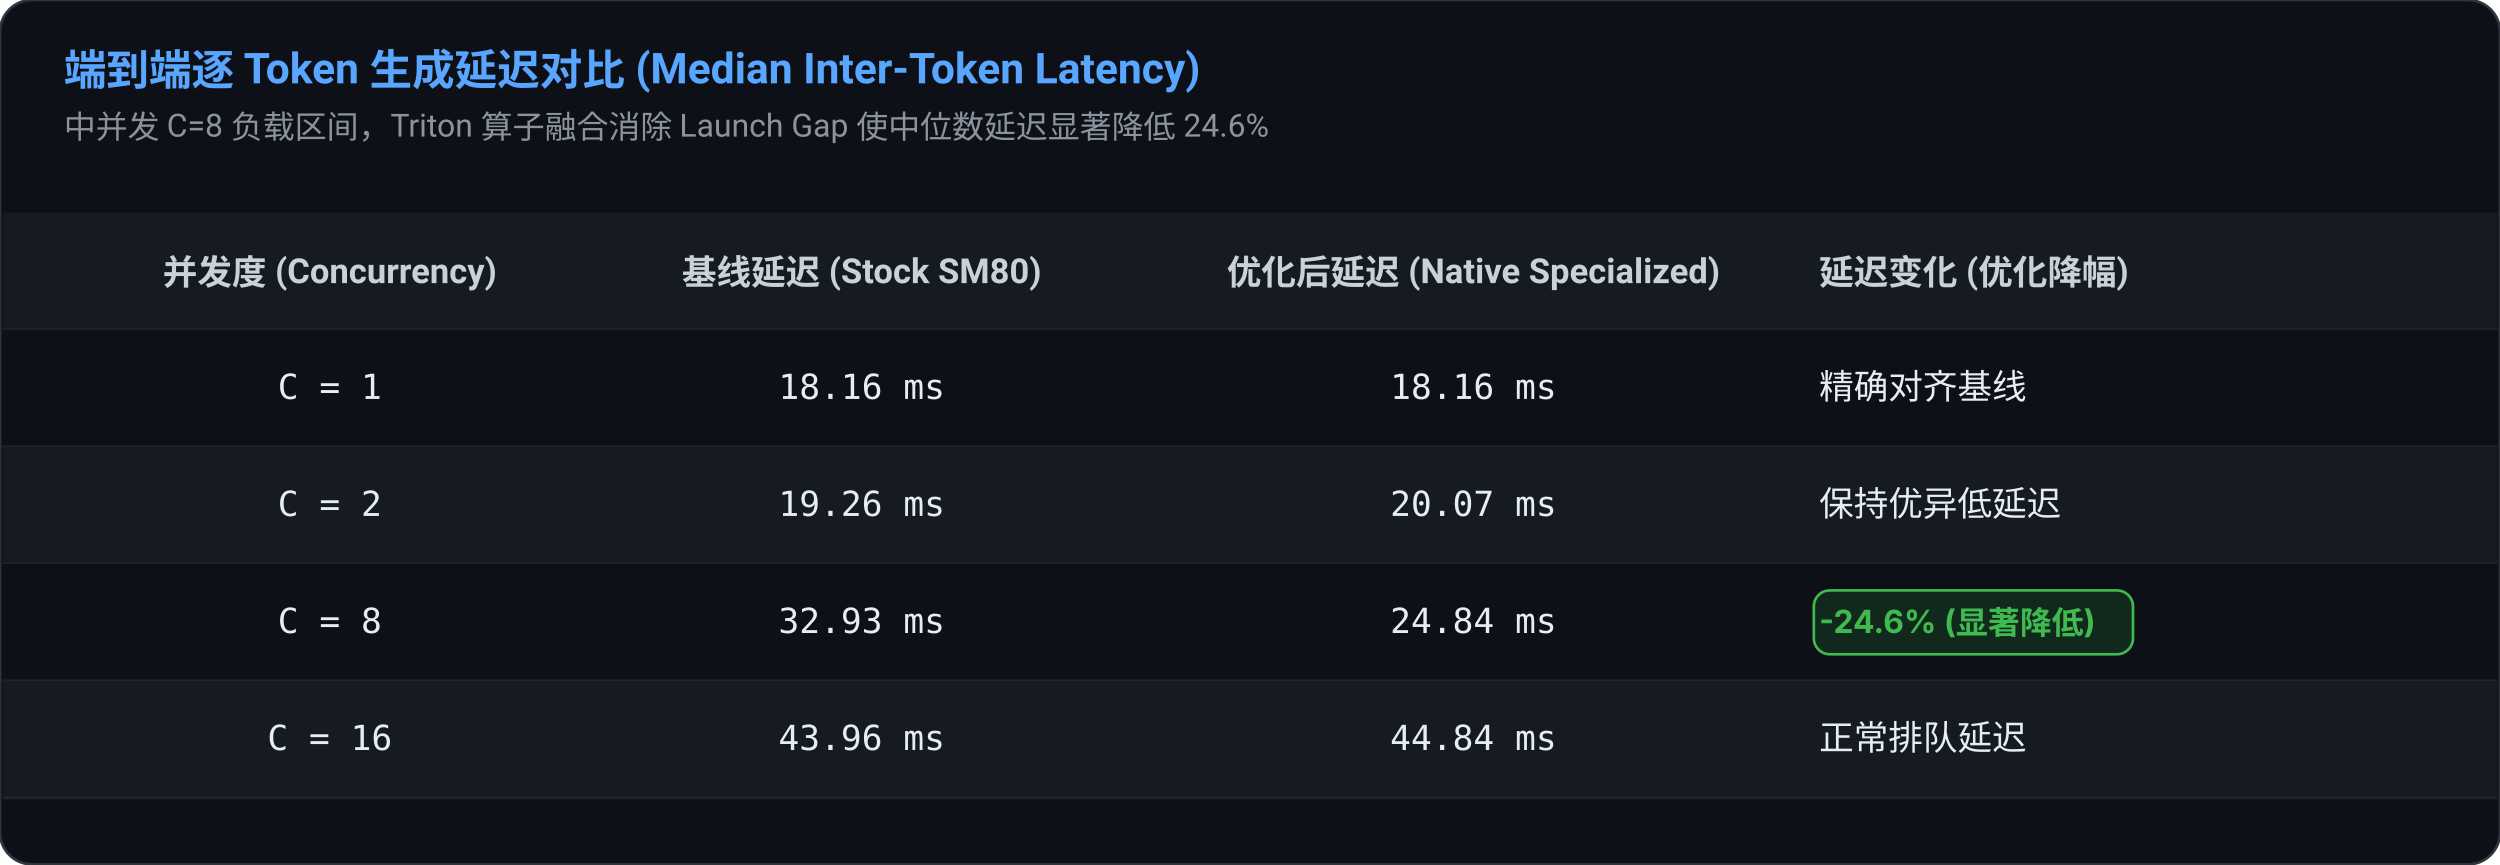
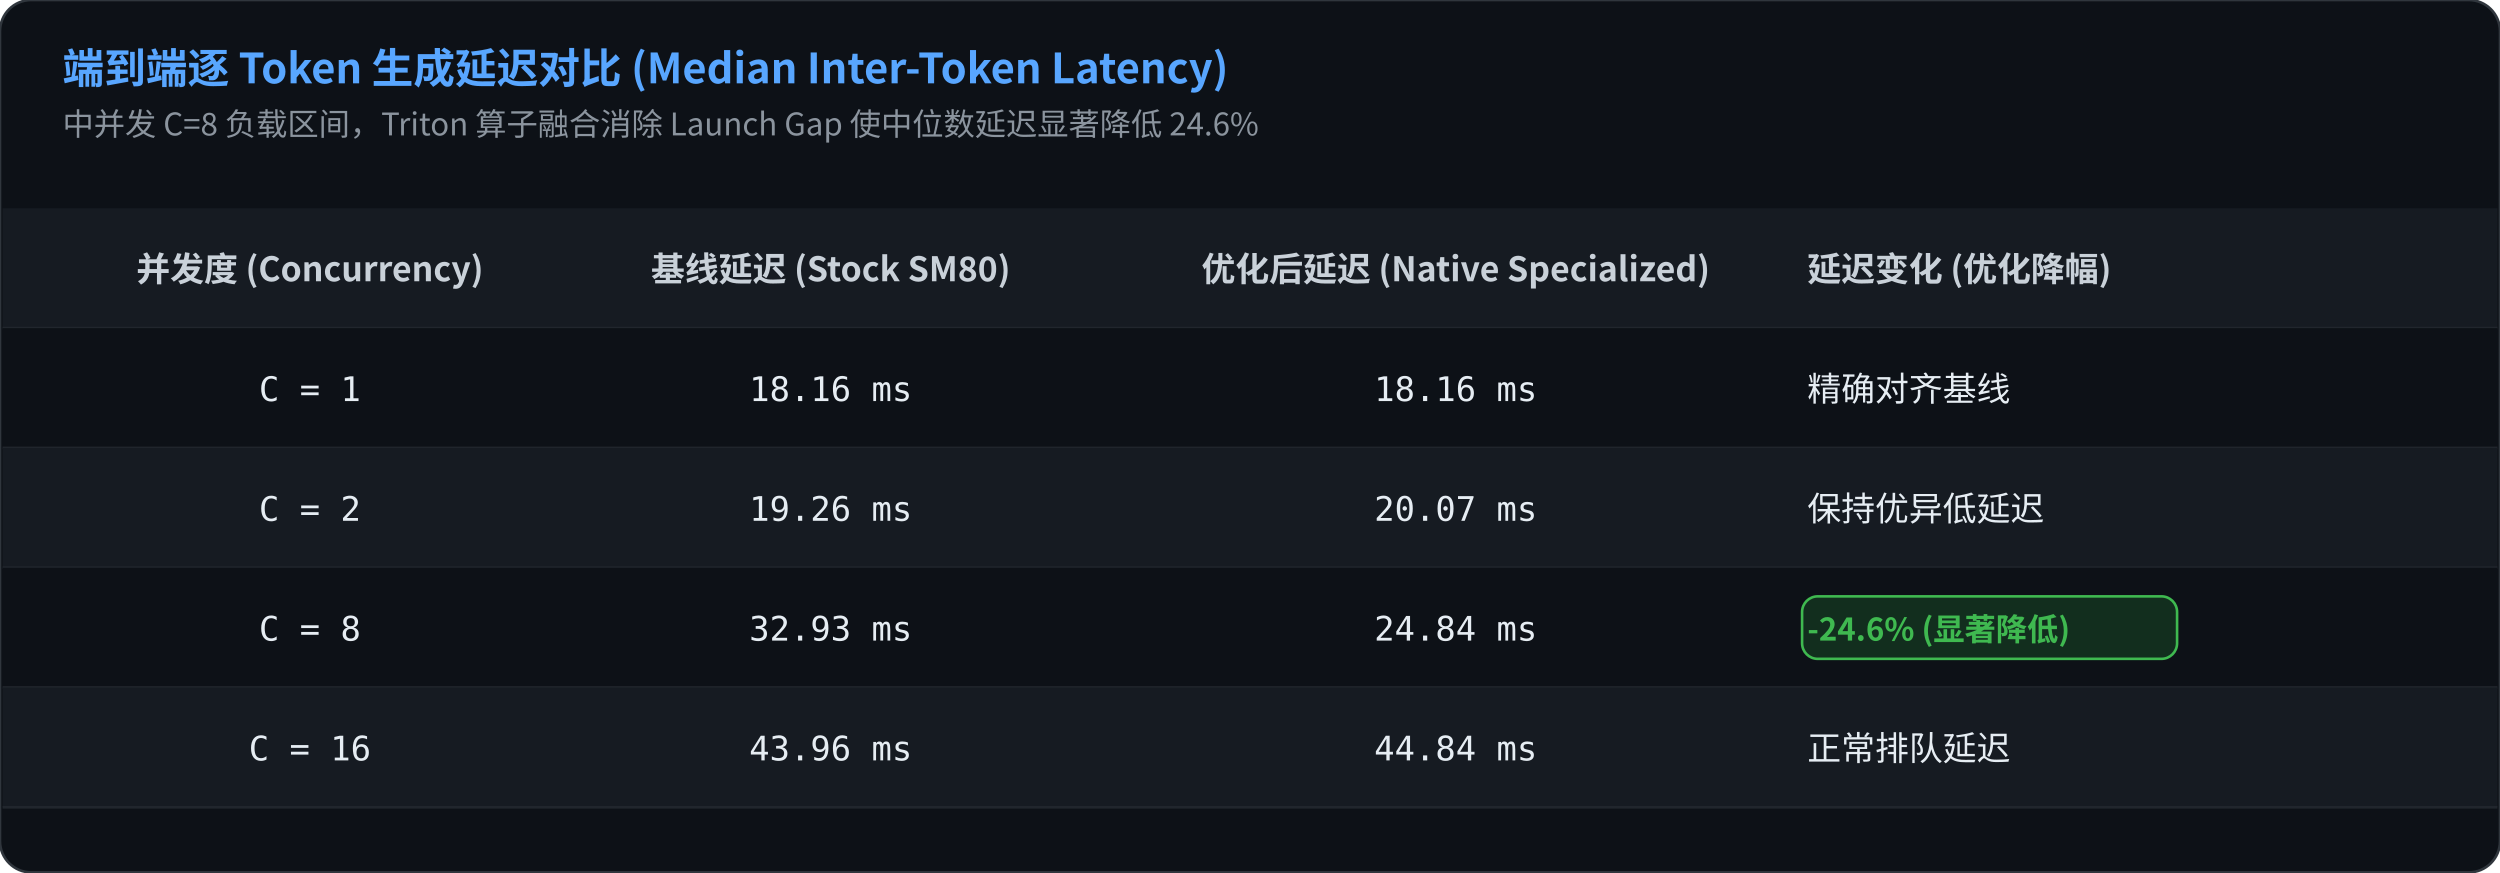
- <svg xmlns="http://www.w3.org/2000/svg" viewBox="0 0 940 325" width="940" height="325">
+ <svg xmlns="http://www.w3.org/2000/svg" viewBox="0 0 960 335" width="960" height="335">
  <defs>
    <style>
    .card-bg { fill: #0d1117; stroke: #30363d; stroke-width: 1px; rx: 12px; }
    .header-bg { fill: #161b22; }
    .row-even { fill: #0d1117; }
    .row-odd { fill: #161b22; }
    .row-divider { stroke: #21262d; stroke-width: 1px; }
-     .title { font-family: -apple-system, BlinkMacSystemFont, "Segoe UI", Roboto, sans-serif; font-size: 16px; font-weight: 700; fill: #58a6ff; }
-     .subtitle { font-family: -apple-system, BlinkMacSystemFont, "Segoe UI", Roboto, sans-serif; font-size: 12px; fill: #8b949e; }
-     .th { font-family: -apple-system, BlinkMacSystemFont, "Segoe UI", Roboto, sans-serif; font-size: 13px; font-weight: 600; fill: #c9d1d9; }
+     .title { font-family: -apple-system, BlinkMacSystemFont, "PingFang SC", "Noto Sans CJK SC", "Microsoft YaHei", "Segoe UI", Roboto, sans-serif; font-size: 16px; font-weight: 700; fill: #58a6ff; }
+     .subtitle { font-family: -apple-system, BlinkMacSystemFont, "PingFang SC", "Noto Sans CJK SC", "Microsoft YaHei", "Segoe UI", Roboto, sans-serif; font-size: 12px; fill: #8b949e; }
+     .th { font-family: -apple-system, BlinkMacSystemFont, "PingFang SC", "Noto Sans CJK SC", "Microsoft YaHei", "Segoe UI", Roboto, sans-serif; font-size: 13px; font-weight: 600; fill: #c9d1d9; }
    .td { font-family: ui-monospace, SFMono-Regular, "SF Mono", Menlo, Consolas, monospace; font-size: 13px; fill: #e6edf3; }
-     .td-text { font-family: -apple-system, BlinkMacSystemFont, "Segoe UI", Roboto, sans-serif; font-size: 13px; fill: #e6edf3; }
-     .badge-green { fill: #238636; fill-opacity: 0.2; stroke: #3fb950; stroke-width: 1px; rx: 6px; }
-     .badge-green-txt { font-family: -apple-system, BlinkMacSystemFont, "Segoe UI", sans-serif; font-size: 12px; font-weight: 700; fill: #3fb950; }
-     .badge-red { fill: #da3633; fill-opacity: 0.2; stroke: #f85149; stroke-width: 1px; rx: 6px; }
-     .badge-red-txt { font-family: -apple-system, BlinkMacSystemFont, "Segoe UI", sans-serif; font-size: 12px; font-weight: 700; fill: #f85149; }
-     .badge-blue { fill: #1f6feb; fill-opacity: 0.2; stroke: #58a6ff; stroke-width: 1px; rx: 6px; }
-     .badge-blue-txt { font-family: -apple-system, BlinkMacSystemFont, "Segoe UI", sans-serif; font-size: 12px; font-weight: 600; fill: #58a6ff; }
+     .td-text { font-family: -apple-system, BlinkMacSystemFont, "PingFang SC", "Noto Sans CJK SC", "Microsoft YaHei", "Segoe UI", Roboto, sans-serif; font-size: 13px; fill: #e6edf3; }
+     .badge-green { fill: #238636; fill-opacity: 0.25; stroke: #3fb950; stroke-width: 1px; rx: 6px; }
+     .badge-green-txt { font-family: -apple-system, BlinkMacSystemFont, "PingFang SC", "Noto Sans CJK SC", sans-serif; font-size: 12px; font-weight: 700; fill: #3fb950; }
+     .badge-red { fill: #da3633; fill-opacity: 0.25; stroke: #f85149; stroke-width: 1px; rx: 6px; }
+     .badge-red-txt { font-family: -apple-system, BlinkMacSystemFont, "PingFang SC", "Noto Sans CJK SC", sans-serif; font-size: 12px; font-weight: 700; fill: #f85149; }
  </style>
  </defs>
-   <rect width="940" height="325" class="card-bg" />
+   <rect width="960" height="335" class="card-bg" />
  <text x="24" y="32" class="title">端到端逐 Token 生成延迟对比 (Median Inter-Token Latency)</text>
  <text x="24" y="52" class="subtitle">中并发 C=8 负载区间，Triton 算子融合消除 Launch Gap 使中位数延迟显著降低 24.6%</text>
-   <rect x="1" y="80" width="938" height="44" class="header-bg" />
-   <line x1="1" y1="124" x2="939" y2="124" class="row-divider" stroke-width="2" />
-   <text x="124.0" y="107" class="th" text-anchor="middle">并发度 (Concurrency)</text>
-   <text x="324.0" y="107" class="th" text-anchor="middle">基线延迟 (Stock SM80)</text>
-   <text x="554.0" y="107" class="th" text-anchor="middle">优化后延迟 (Native Specialized)</text>
-   <text x="684" y="107" class="th">延迟变化 (优化降幅)</text>
-   <rect x="1" y="124" width="938" height="44" class="row-even" />
-   <line x1="1" y1="168" x2="939" y2="168" class="row-divider" />
-   <text x="124.0" y="150" class="td" text-anchor="middle">C = 1</text>
-   <text x="324.0" y="150" class="td" text-anchor="middle">18.16 ms</text>
-   <text x="554.0" y="150" class="td" text-anchor="middle">18.16 ms</text>
-   <text x="684" y="150" class="td-text">精确对齐基线</text>
-   <rect x="1" y="168" width="938" height="44" class="row-odd" />
-   <line x1="1" y1="212" x2="939" y2="212" class="row-divider" />
-   <text x="124.0" y="194" class="td" text-anchor="middle">C = 2</text>
-   <text x="324.0" y="194" class="td" text-anchor="middle">19.26 ms</text>
-   <text x="554.0" y="194" class="td" text-anchor="middle">20.07 ms</text>
-   <text x="684" y="194" class="td-text">保持优异低延迟</text>
-   <rect x="1" y="212" width="938" height="44" class="row-even" />
-   <line x1="1" y1="256" x2="939" y2="256" class="row-divider" />
-   <text x="124.0" y="238" class="td" text-anchor="middle">C = 8</text>
-   <text x="324.0" y="238" class="td" text-anchor="middle">32.93 ms</text>
-   <text x="554.0" y="238" class="td" text-anchor="middle">24.84 ms</text>
-   <rect x="682" y="222" width="120" height="24" class="badge-green" />
-   <text x="684" y="238" class="badge-green-txt">-24.6% (显著降低)</text>
-   <rect x="1" y="256" width="938" height="44" class="row-odd" />
-   <line x1="1" y1="300" x2="939" y2="300" class="row-divider" />
-   <text x="124.0" y="282" class="td" text-anchor="middle">C = 16</text>
-   <text x="324.0" y="282" class="td" text-anchor="middle">43.96 ms</text>
-   <text x="554.0" y="282" class="td" text-anchor="middle">44.84 ms</text>
-   <text x="684" y="282" class="td-text">正常排队延迟</text>
+   <rect x="1" y="80" width="958" height="46" class="header-bg" />
+   <line x1="1" y1="126" x2="959" y2="126" class="row-divider" stroke-width="2" />
+   <text x="119.0" y="108" class="th" text-anchor="middle">并发度 (Concurrency)</text>
+   <text x="319.0" y="108" class="th" text-anchor="middle">基线延迟 (Stock SM80)</text>
+   <text x="559.0" y="108" class="th" text-anchor="middle">优化后延迟 (Native Specialized)</text>
+   <text x="694" y="108" class="th">延迟变化 (优化降幅)</text>
+   <rect x="1" y="126" width="958" height="46" class="row-even" />
+   <line x1="1" y1="172" x2="959" y2="172" class="row-divider" />
+   <text x="119.0" y="154" class="td" text-anchor="middle">C = 1</text>
+   <text x="319.0" y="154" class="td" text-anchor="middle">18.16 ms</text>
+   <text x="559.0" y="154" class="td" text-anchor="middle">18.16 ms</text>
+   <text x="694" y="154" class="td-text">精确对齐基线</text>
+   <rect x="1" y="172" width="958" height="46" class="row-odd" />
+   <line x1="1" y1="218" x2="959" y2="218" class="row-divider" />
+   <text x="119.0" y="200" class="td" text-anchor="middle">C = 2</text>
+   <text x="319.0" y="200" class="td" text-anchor="middle">19.26 ms</text>
+   <text x="559.0" y="200" class="td" text-anchor="middle">20.07 ms</text>
+   <text x="694" y="200" class="td-text">保持优异低延迟</text>
+   <rect x="1" y="218" width="958" height="46" class="row-even" />
+   <line x1="1" y1="264" x2="959" y2="264" class="row-divider" />
+   <text x="119.0" y="246" class="td" text-anchor="middle">C = 8</text>
+   <text x="319.0" y="246" class="td" text-anchor="middle">32.93 ms</text>
+   <text x="559.0" y="246" class="td" text-anchor="middle">24.84 ms</text>
+   <rect x="692" y="229" width="144" height="24" class="badge-green" />
+   <text x="694" y="246" class="badge-green-txt">-24.6% (显著降低)</text>
+   <rect x="1" y="264" width="958" height="46" class="row-odd" />
+   <line x1="1" y1="310" x2="959" y2="310" class="row-divider" />
+   <text x="119.0" y="292" class="td" text-anchor="middle">C = 16</text>
+   <text x="319.0" y="292" class="td" text-anchor="middle">43.96 ms</text>
+   <text x="559.0" y="292" class="td" text-anchor="middle">44.84 ms</text>
+   <text x="694" y="292" class="td-text">正常排队延迟</text>
</svg>
